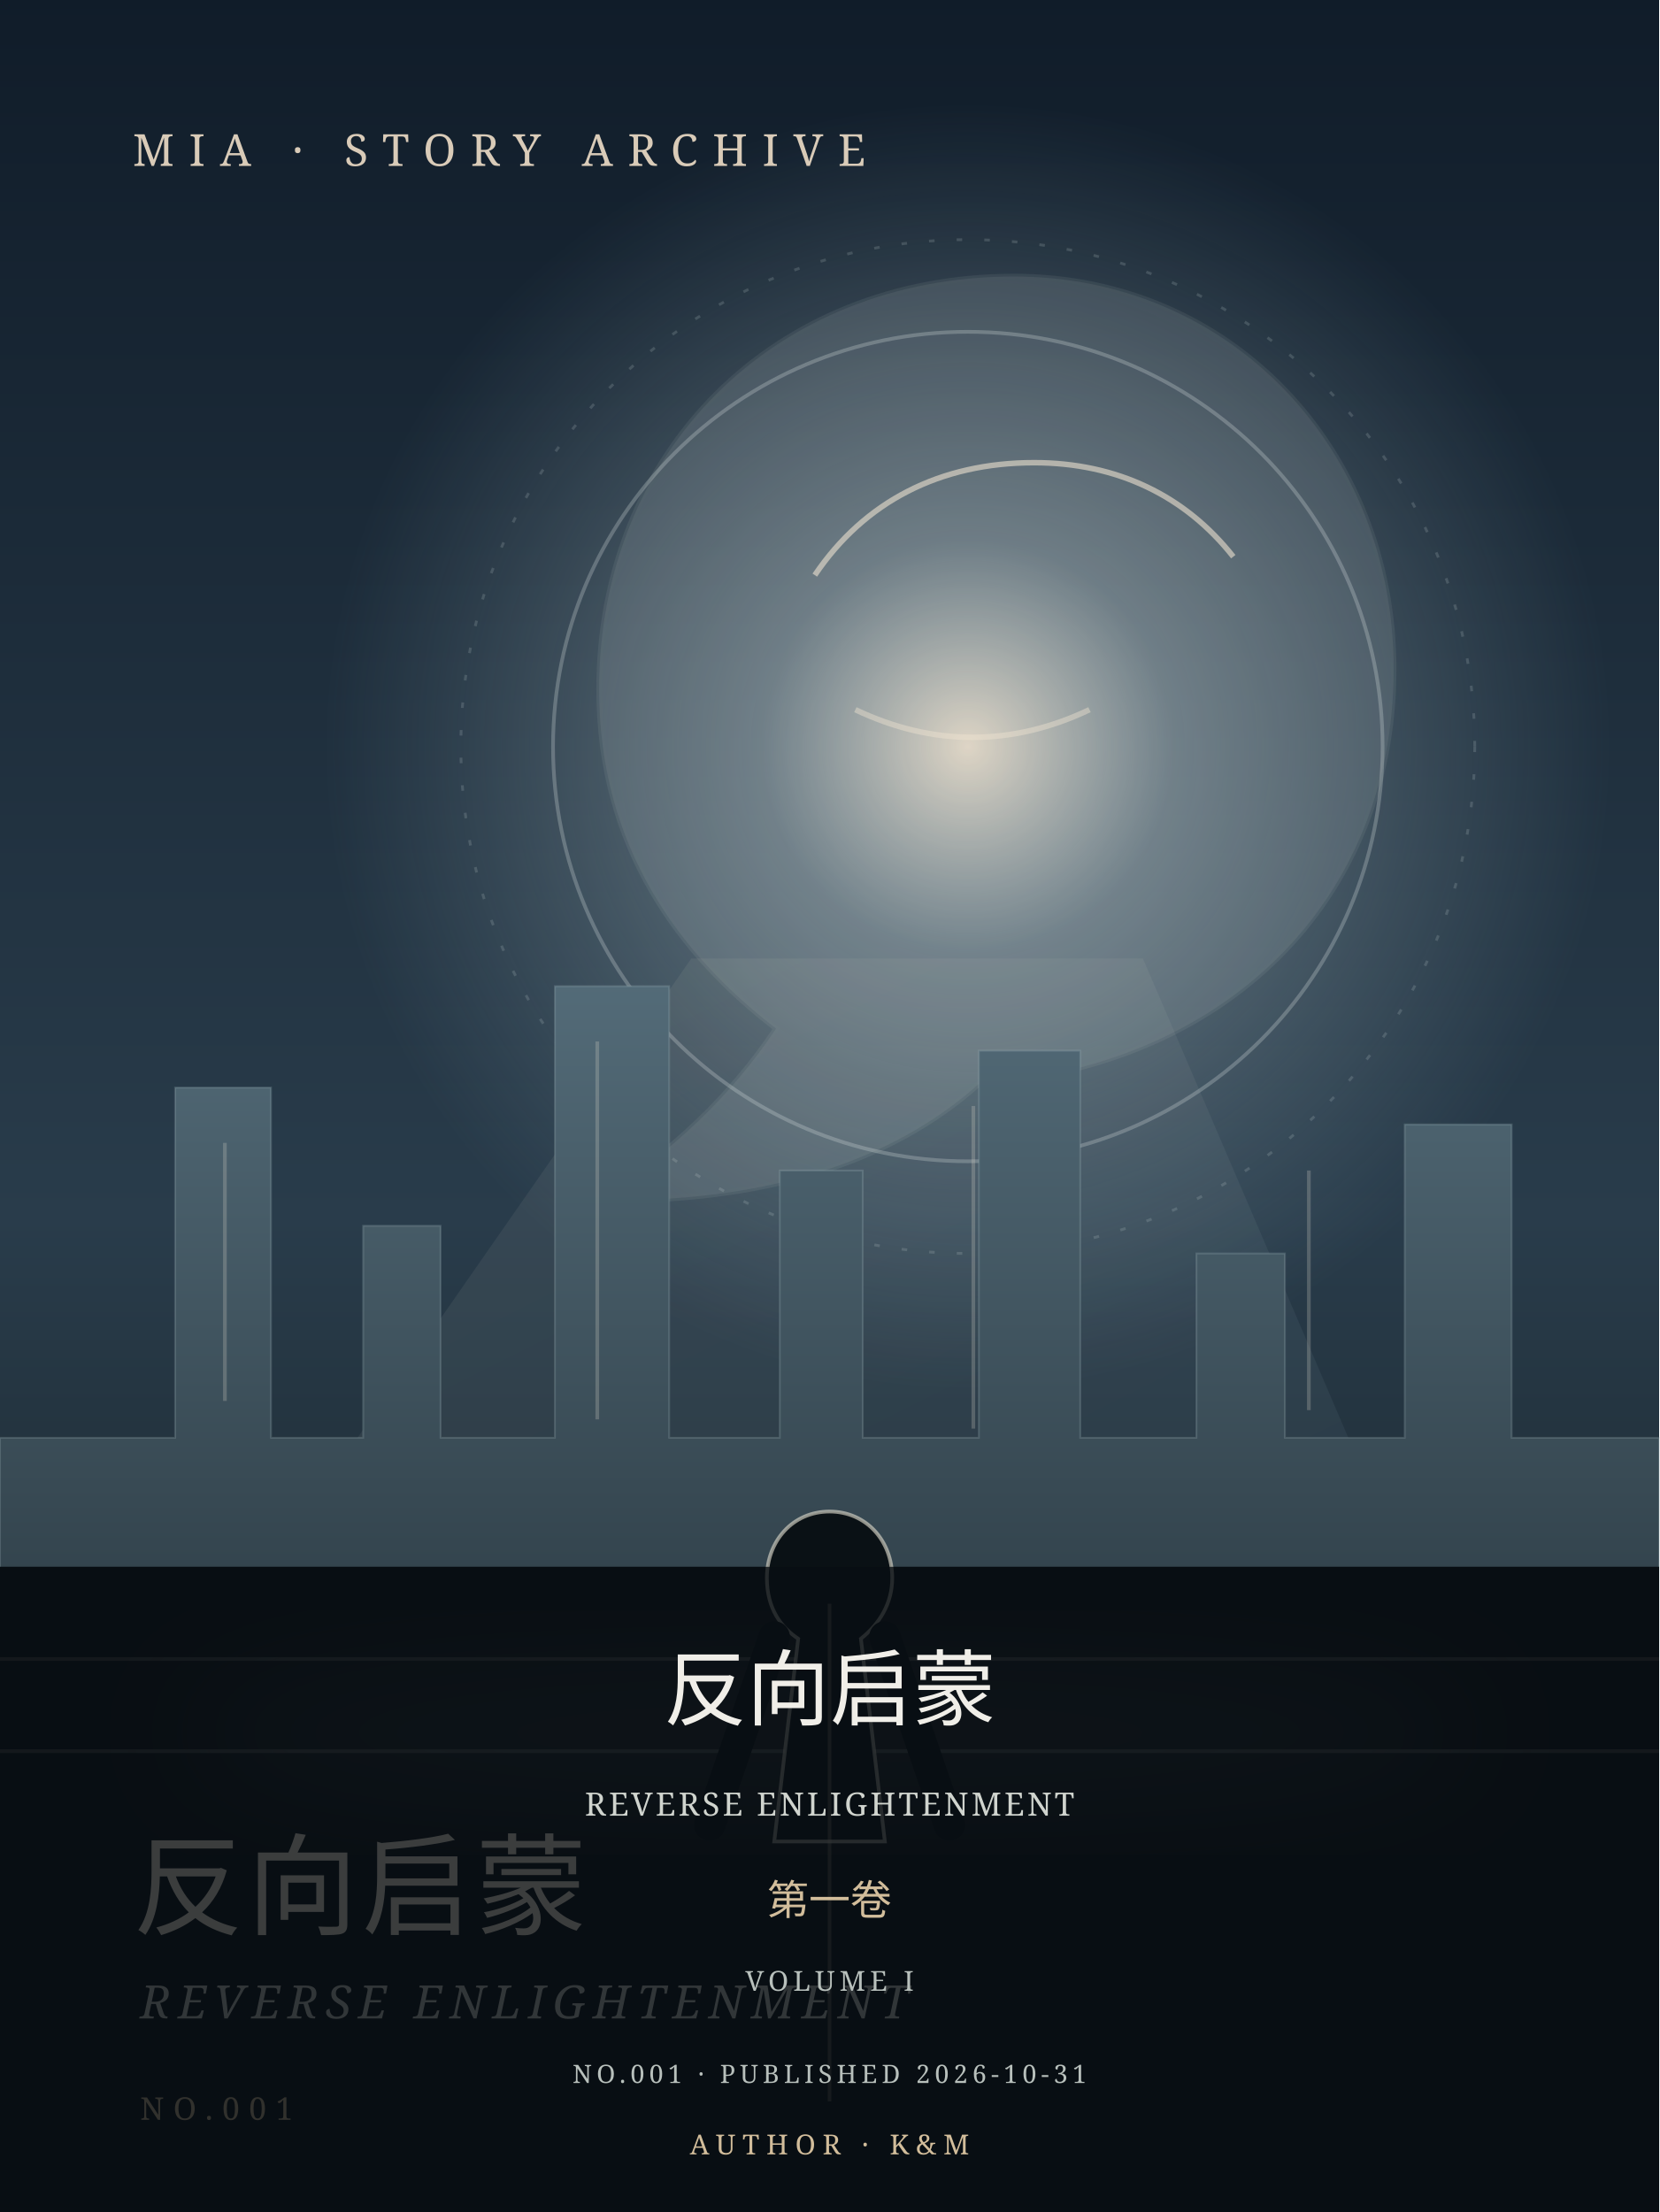
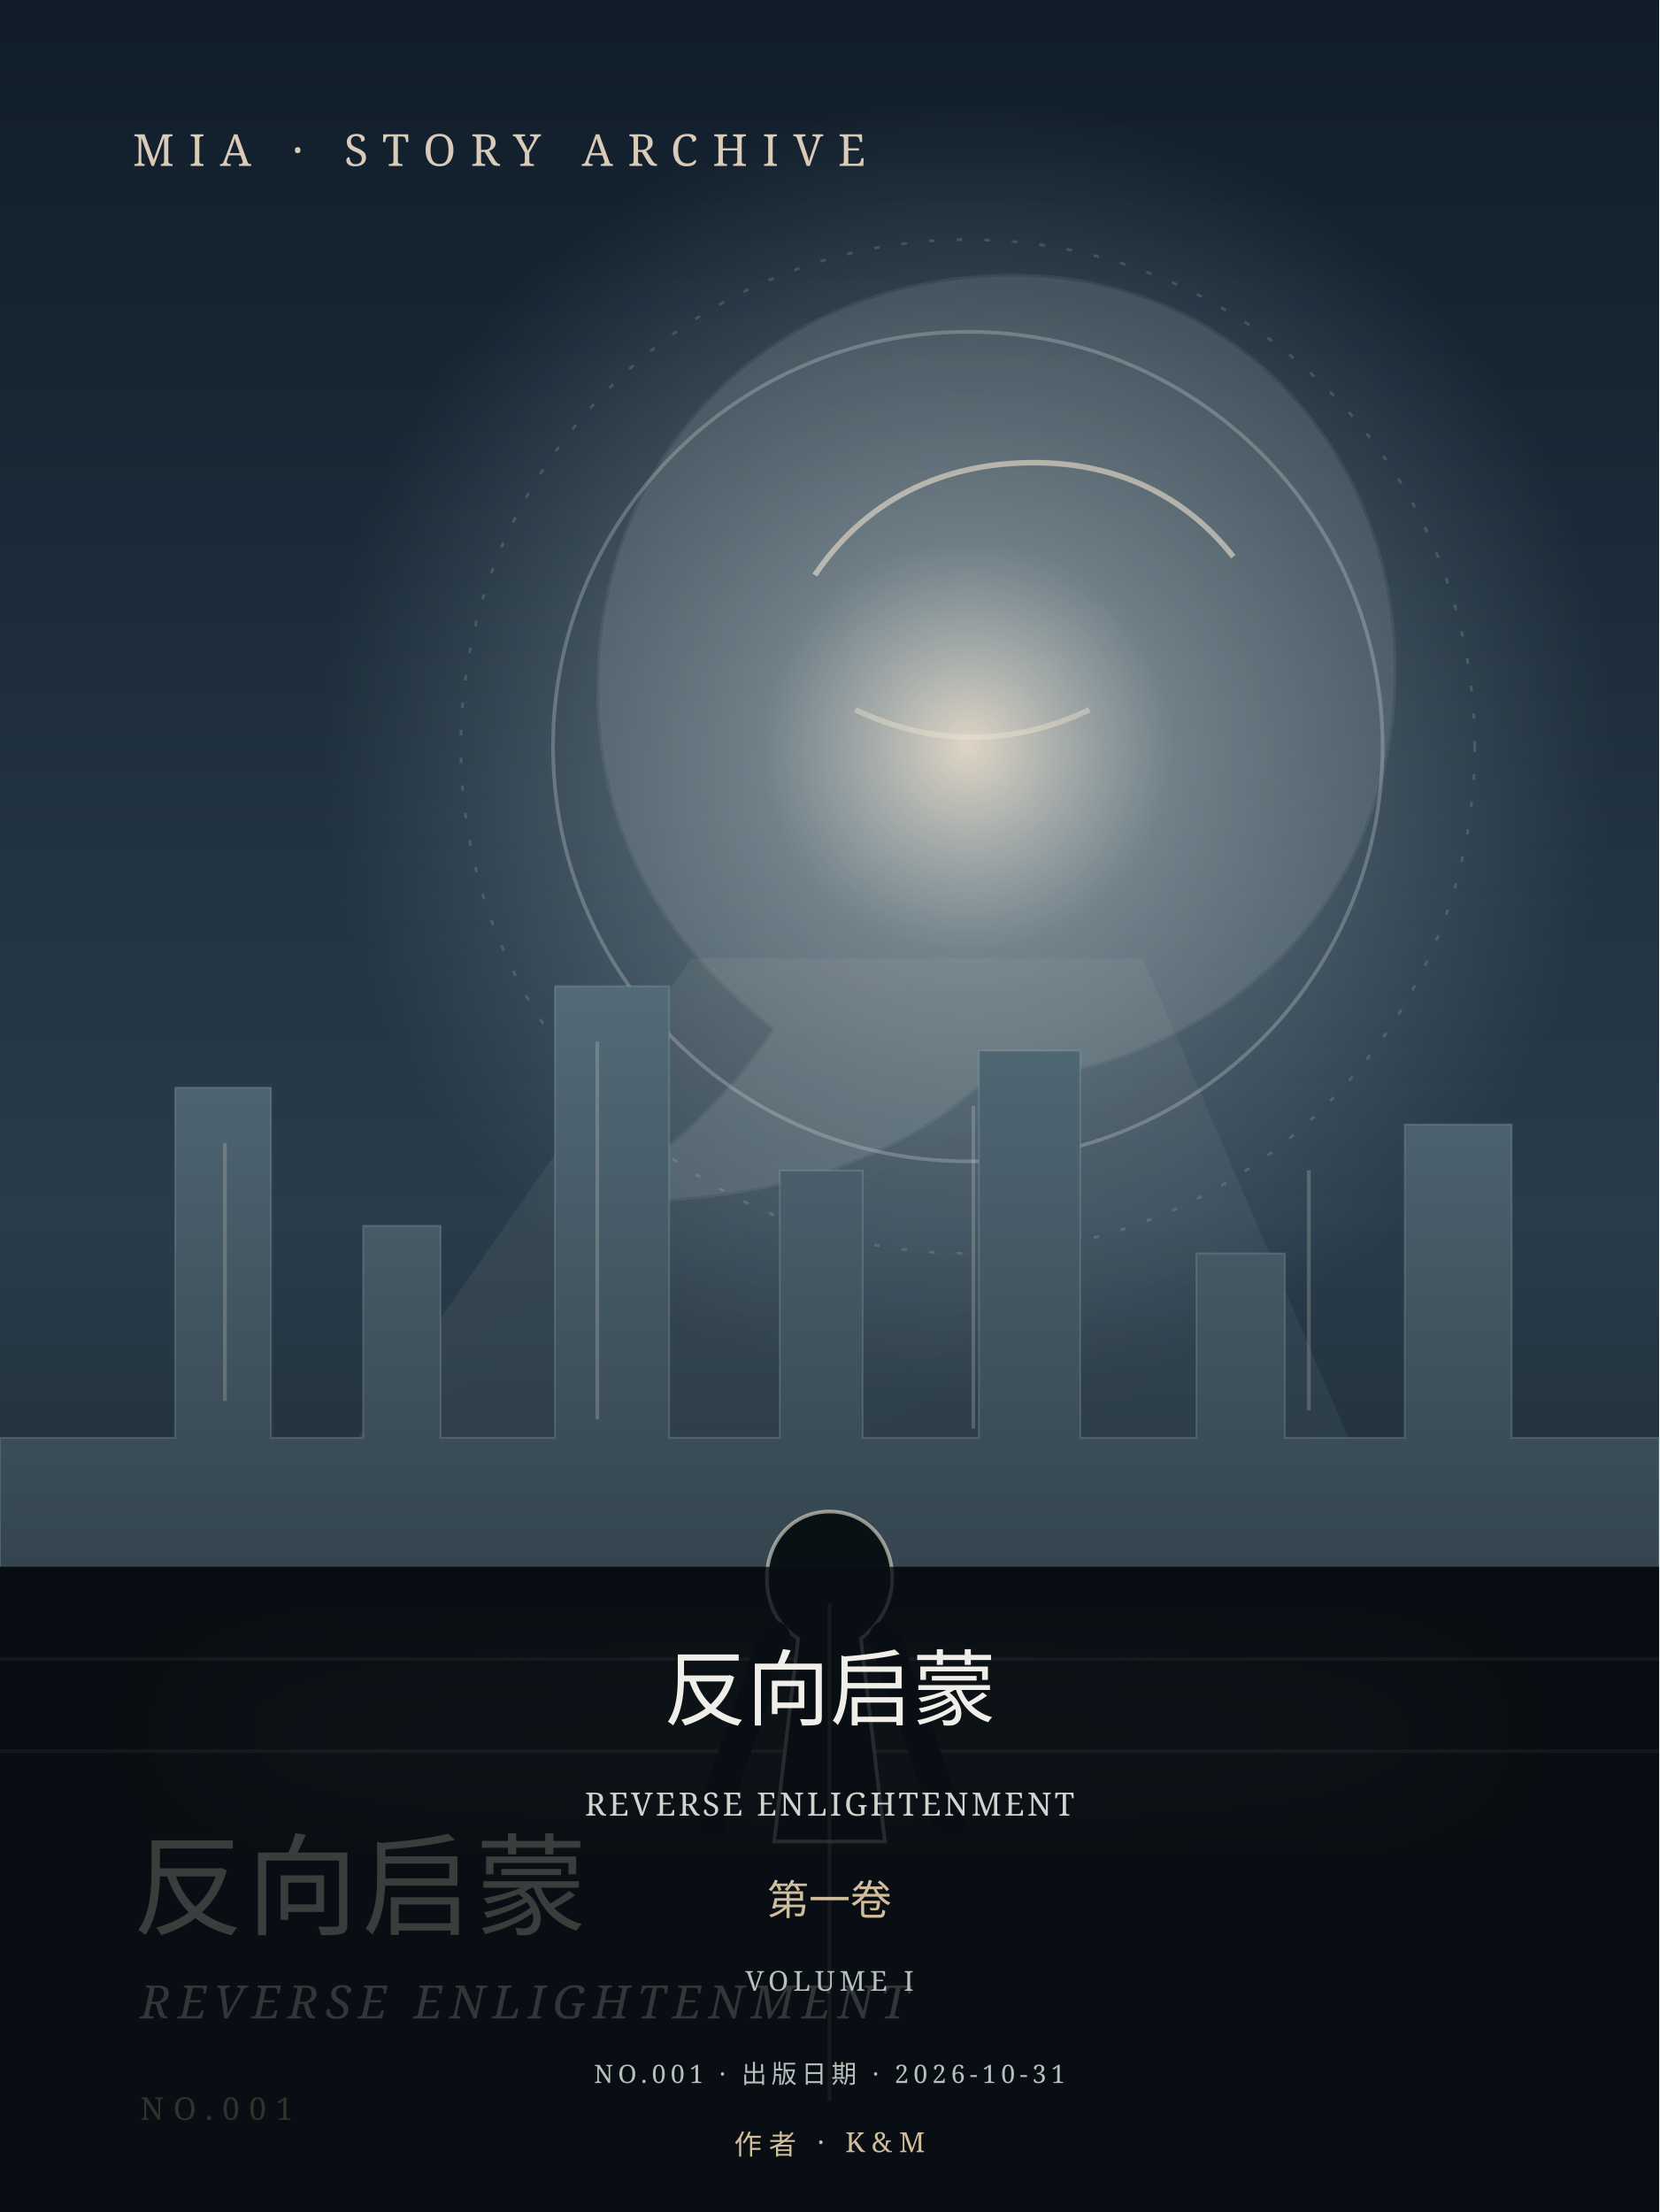
<svg xmlns="http://www.w3.org/2000/svg" viewBox="0 0 900 1200" role="img" aria-labelledby="title desc">
  <defs>
    <linearGradient id="bg" x2="0" y2="1">
      <stop stop-color="#101c29" />
      <stop offset=".55" stop-color="#293c4b" />
      <stop offset="1" stop-color="#101716" />
    </linearGradient>
    <radialGradient id="halo">
      <stop stop-color="#f4e5cf" stop-opacity=".9" />
      <stop offset=".32" stop-color="#c8d9dc" stop-opacity=".38" />
      <stop offset="1" stop-color="#9ab6c2" stop-opacity="0" />
    </radialGradient>
    <linearGradient id="light" x2="1" y2="1">
      <stop stop-color="#f1dfc7" />
      <stop offset="1" stop-color="#8ca9b8" />
    </linearGradient>
    <linearGradient id="city" x2="0" y2="1">
      <stop stop-color="#536b78" />
      <stop offset="1" stop-color="#111a20" />
    </linearGradient>
    <filter id="blur">
      <feGaussianBlur stdDeviation="30" />
    </filter>
  </defs>
  <rect width="900" height="1200" fill="url(#bg)" />
  <circle cx="525" cy="405" r="350" fill="url(#halo)" />
  <circle cx="525" cy="405" r="225" fill="none" stroke="#d7e0df" stroke-opacity=".28" stroke-width="2" />
  <circle cx="525" cy="405" r="275" fill="none" stroke="#d7e0df" stroke-opacity=".17" stroke-width="1.5" stroke-dasharray="3 12" />
  <path d="M550 150c-130 0-225 95-225 224 0 86 44 144 96 184-24 36-57 68-98 93 90 2 160-20 208-63 132-9 225-98 225-225 0-119-88-213-206-213Z" fill="#dce5e1" opacity=".14" stroke="#e5e8df" stroke-opacity=".52" stroke-width="3" />
  <path d="M442 312c27-40 68-61 119-61 45 0 82 18 108 51" fill="none" stroke="#f1e5d2" stroke-opacity=".58" stroke-width="3" />
  <path d="M464 385c42 20 85 20 127 0" fill="none" stroke="#f1e5d2" stroke-opacity=".42" stroke-width="3" />
  <path d="M375 520 180 800h560L620 520" fill="url(#light)" opacity=".08" />
  <g fill="url(#city)" stroke="#a8bdc2" stroke-opacity=".23">
    <path d="M0 780h95V590h52v190h50V665h42v115h62V535h62v245h60V635h45v145h63V570h55v210h63V680h48v100h65V610h58v170h80v420H0Z" />
    <path d="M0 850h900v350H0Z" fill="#0b1215" stroke="none" />
  </g>
  <g stroke="#d8d7c9" stroke-opacity=".25" stroke-width="2">
    <path d="M122 620v140M324 565v205M528 600v175M710 635v130" />
    <path d="M0 900h900M0 950h900" />
  </g>
  <ellipse cx="450" cy="940" rx="350" ry="55" fill="#b6c6c6" opacity=".12" filter="url(#blur)" />
  <path d="M450 820c-20 0-34 16-34 36 0 17 8 27 17 33l-13 110h60l-13-110c10-8 17-19 17-33 0-20-14-36-34-36Z" fill="#0a1115" stroke="#d8d4c7" stroke-opacity=".65" stroke-width="2" />
  <path d="M420 888 385 990M480 888l35 102" stroke="#0a1115" stroke-width="17" stroke-linecap="round" />
  <path d="M450 870v270" stroke="#d7c7ad" stroke-opacity=".3" stroke-width="2" />
  <text x="72" y="90" fill="#d9cbb8" font-family="Georgia,serif" font-size="24" letter-spacing="8">MIA · STORY ARCHIVE</text>
  <text x="72" y="1045" fill="#f0e7d8" font-family="Georgia,serif" font-size="60" letter-spacing="2">反向启蒙</text>
  <text x="76" y="1095" fill="#c6c7c0" font-family="Georgia,serif" font-size="25" font-style="italic" letter-spacing="4">REVERSE ENLIGHTENMENT</text>
  <text x="76" y="1150" fill="#c6b08e" font-family="Georgia,serif" font-size="17" letter-spacing="5">NO.001</text>
  <g id="publication-imprint">
    <rect x="0" y="850" width="900" height="350" fill="#080d12" fill-opacity=".78" />
    <text x="450" y="932.5" text-anchor="middle" fill="#f0eee8" font-family="Noto Serif SC,serif" font-size="45" textLength="792" lengthAdjust="spacingAndGlyphs">反向启蒙</text>
    <text x="450" y="985" text-anchor="middle" fill="#d0d4ce" font-family="Georgia,serif" font-size="17.5" letter-spacing="1.5" textLength="774" lengthAdjust="spacingAndGlyphs">REVERSE ENLIGHTENMENT</text>
    <text x="450" y="1038.75" text-anchor="middle" fill="#d2bd9b" font-family="Noto Serif SC,serif" font-size="22.5">第一卷</text>
    <text x="450" y="1080" text-anchor="middle" fill="#b8c0bc" font-family="Georgia,serif" font-size="15" letter-spacing="2.5">VOLUME I</text>
-     <text x="450" y="1130" text-anchor="middle" fill="#b8c0bc" font-family="Georgia,serif" font-size="13.75" letter-spacing="2.5">NO.001 · PUBLISHED 2026-10-31</text>
-     <text x="450" y="1168.75" text-anchor="middle" fill="#d2bd9b" font-family="Georgia,serif" font-size="15" letter-spacing="3.75">AUTHOR · K&amp;M</text>
+     <text x="450" y="1130" text-anchor="middle" fill="#b8c0bc" font-family="Georgia,serif" font-size="13.75" letter-spacing="2.5">NO.001 · 出版日期 · 2026-10-31</text>
+     <text x="450" y="1168.75" text-anchor="middle" fill="#d2bd9b" font-family="Georgia,serif" font-size="15" letter-spacing="3.75">作者 · K&amp;M</text>
  </g>
</svg>
